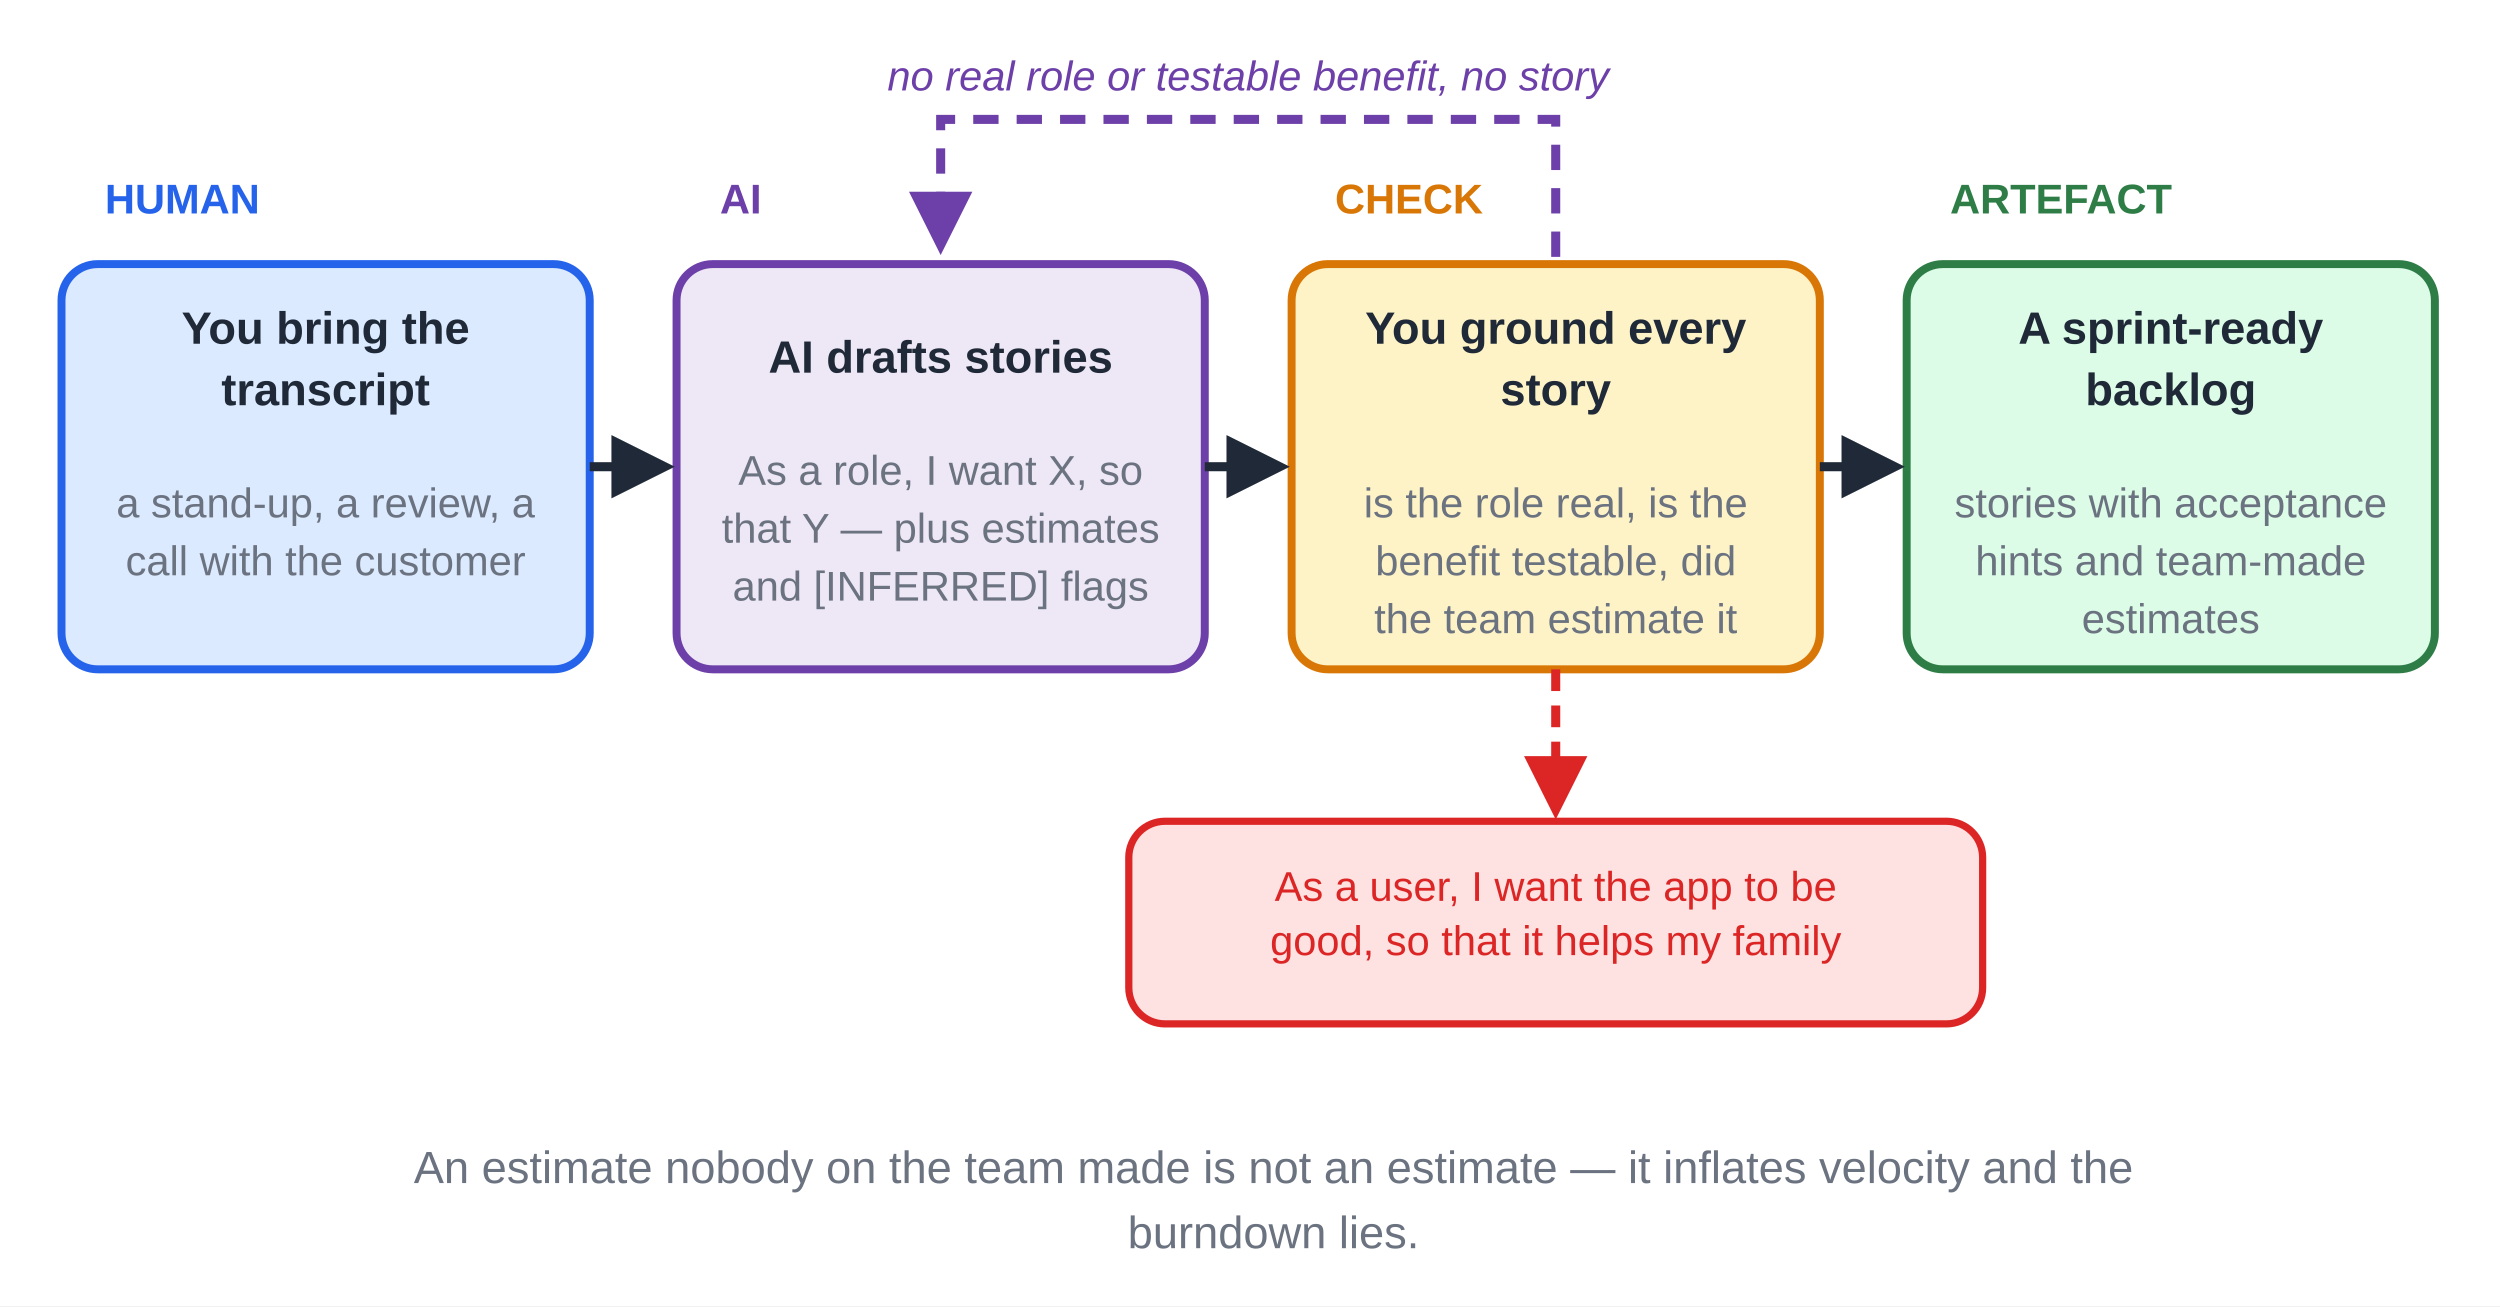
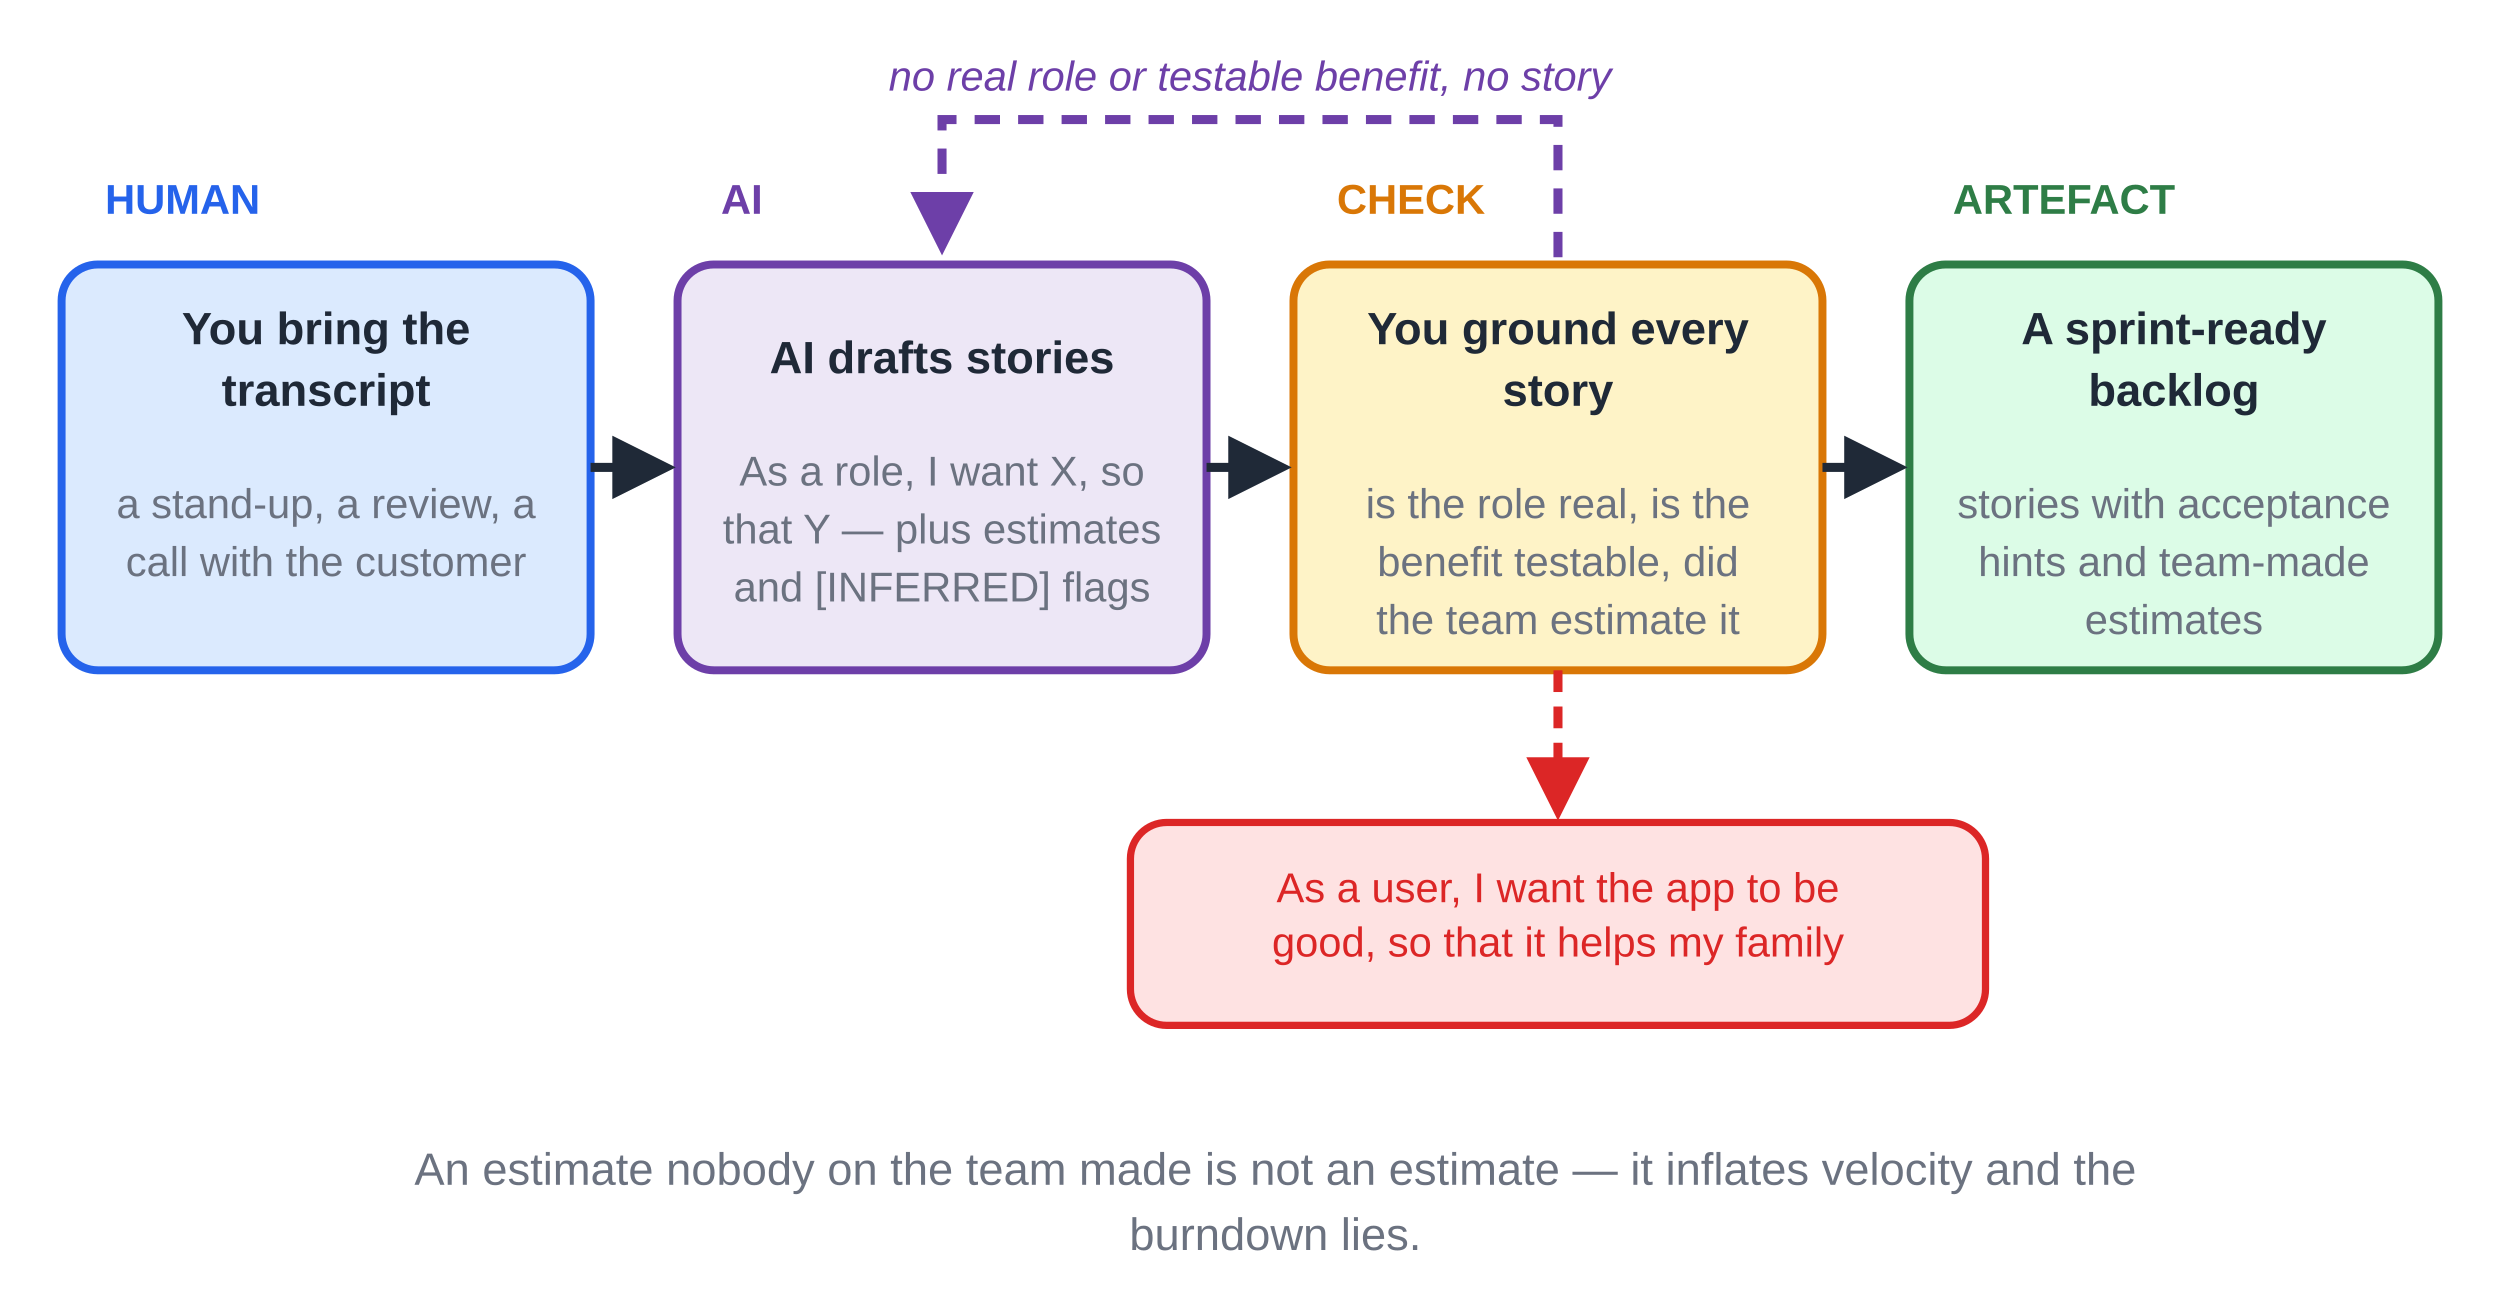
- <svg xmlns="http://www.w3.org/2000/svg" viewBox="28 45 691 361" font-family="Arial">
+ <svg xmlns="http://www.w3.org/2000/svg" viewBox="28 45 690 361" font-family="Arial">
  <defs>
    <marker id="arrB" viewBox="0 0 10 10" refX="8" refY="5" markerWidth="7" markerHeight="7" orient="auto-start-reverse">
      <path d="M0,0 L10,5 L0,10 z" fill="#2563EB" />
    </marker>
    <marker id="arrG" viewBox="0 0 10 10" refX="8" refY="5" markerWidth="7" markerHeight="7" orient="auto-start-reverse">
      <path d="M0,0 L10,5 L0,10 z" fill="#6B7280" />
    </marker>
    <marker id="arrV" viewBox="0 0 10 10" refX="8" refY="5" markerWidth="7" markerHeight="7" orient="auto-start-reverse">
      <path d="M0,0 L10,5 L0,10 z" fill="#6D3FA8" />
    </marker>
    <marker id="arrR" viewBox="0 0 10 10" refX="8" refY="5" markerWidth="7" markerHeight="7" orient="auto-start-reverse">
      <path d="M0,0 L10,5 L0,10 z" fill="#DC2626" />
    </marker>
    <marker id="arrT" viewBox="0 0 10 10" refX="8" refY="5" markerWidth="7" markerHeight="7" orient="auto-start-reverse">
      <path d="M0,0 L10,5 L0,10 z" fill="#0D9488" />
    </marker>
    <marker id="arrK" viewBox="0 0 10 10" refX="8" refY="5" markerWidth="7" markerHeight="7" orient="auto-start-reverse">
      <path d="M0,0 L10,5 L0,10 z" fill="#1F2937" />
    </marker>
    <marker id="arrA" viewBox="0 0 10 10" refX="8" refY="5" markerWidth="7" markerHeight="7" orient="auto-start-reverse">
      <path d="M0,0 L10,5 L0,10 z" fill="#D97706" />
    </marker>
    <marker id="arrGr" viewBox="0 0 10 10" refX="8" refY="5" markerWidth="7" markerHeight="7" orient="auto-start-reverse">
      <path d="M0,0 L10,5 L0,10 z" fill="#2E7D46" />
    </marker>
  </defs>
-   <rect x="28" y="45" width="691" height="361" fill="#FFFFFF" />
+   <rect x="28" y="45" width="690" height="361" fill="#FFFFFF" />
  <rect x="45" y="118" width="146" height="112" rx="10" fill="#DBEAFE" stroke="#2563EB" stroke-width="2.2" />
  <text x="57" y="104" text-anchor="start" font-size="11.5" fill="#2563EB" font-weight="bold" font-style="normal">HUMAN</text>
  <text x="118" y="140" text-anchor="middle" font-size="12.5" fill="#1F2937" font-weight="bold" font-style="normal">You bring the</text>
  <text x="118" y="157" text-anchor="middle" font-size="12.5" fill="#1F2937" font-weight="bold" font-style="normal">transcript</text>
  <text x="118" y="188" text-anchor="middle" font-size="11.5" fill="#6B7280" font-weight="normal" font-style="normal">a stand-up, a review, a</text>
  <text x="118" y="204" text-anchor="middle" font-size="11.5" fill="#6B7280" font-weight="normal" font-style="normal">call with the customer</text>
  <rect x="215" y="118" width="146" height="112" rx="10" fill="#EDE7F6" stroke="#6D3FA8" stroke-width="2.2" />
  <text x="227" y="104" text-anchor="start" font-size="11.5" fill="#6D3FA8" font-weight="bold" font-style="normal">AI</text>
  <text x="288" y="148" text-anchor="middle" font-size="12.5" fill="#1F2937" font-weight="bold" font-style="normal">AI drafts stories</text>
  <text x="288" y="179" text-anchor="middle" font-size="11.5" fill="#6B7280" font-weight="normal" font-style="normal">As a role, I want X, so</text>
  <text x="288" y="195" text-anchor="middle" font-size="11.5" fill="#6B7280" font-weight="normal" font-style="normal">that Y — plus estimates</text>
  <text x="288" y="211" text-anchor="middle" font-size="11.5" fill="#6B7280" font-weight="normal" font-style="normal">and [INFERRED] flags</text>
  <rect x="385" y="118" width="146" height="112" rx="10" fill="#FEF3C7" stroke="#D97706" stroke-width="2.2" />
  <text x="397" y="104" text-anchor="start" font-size="11.5" fill="#D97706" font-weight="bold" font-style="normal">CHECK</text>
  <text x="458" y="140" text-anchor="middle" font-size="12.5" fill="#1F2937" font-weight="bold" font-style="normal">You ground every</text>
  <text x="458" y="157" text-anchor="middle" font-size="12.5" fill="#1F2937" font-weight="bold" font-style="normal">story</text>
  <text x="458" y="188" text-anchor="middle" font-size="11.5" fill="#6B7280" font-weight="normal" font-style="normal">is the role real, is the</text>
  <text x="458" y="204" text-anchor="middle" font-size="11.5" fill="#6B7280" font-weight="normal" font-style="normal">benefit testable, did</text>
  <text x="458" y="220" text-anchor="middle" font-size="11.5" fill="#6B7280" font-weight="normal" font-style="normal">the team estimate it</text>
  <rect x="555" y="118" width="146" height="112" rx="10" fill="#DCFCE7" stroke="#2E7D46" stroke-width="2.2" />
  <text x="567" y="104" text-anchor="start" font-size="11.5" fill="#2E7D46" font-weight="bold" font-style="normal">ARTEFACT</text>
  <text x="628" y="140" text-anchor="middle" font-size="12.5" fill="#1F2937" font-weight="bold" font-style="normal">A sprint-ready</text>
  <text x="628" y="157" text-anchor="middle" font-size="12.5" fill="#1F2937" font-weight="bold" font-style="normal">backlog</text>
  <text x="628" y="188" text-anchor="middle" font-size="11.5" fill="#6B7280" font-weight="normal" font-style="normal">stories with acceptance</text>
  <text x="628" y="204" text-anchor="middle" font-size="11.5" fill="#6B7280" font-weight="normal" font-style="normal">hints and team-made</text>
  <text x="628" y="220" text-anchor="middle" font-size="11.5" fill="#6B7280" font-weight="normal" font-style="normal">estimates</text>
  <line x1="191" y1="174" x2="211" y2="174" stroke="#1F2937" stroke-width="2.5" marker-end="url(#arrK)" />
  <line x1="361" y1="174" x2="381" y2="174" stroke="#1F2937" stroke-width="2.5" marker-end="url(#arrK)" />
  <line x1="531" y1="174" x2="551" y2="174" stroke="#1F2937" stroke-width="2.5" marker-end="url(#arrK)" />
  <path d="M 458,116 L 458,78 L 288,78 L 288,112" fill="none" stroke="#6D3FA8" stroke-width="2.5" stroke-dasharray="7 5" marker-end="url(#arrV)" />
  <text x="373" y="70" text-anchor="middle" font-size="11.5" fill="#6D3FA8" font-weight="normal" font-style="italic">no real role or testable benefit, no story</text>
  <path d="M 458,230 L 458,268" fill="none" stroke="#DC2626" stroke-width="2.5" stroke-dasharray="6 4" marker-end="url(#arrR)" />
  <rect x="340" y="272" width="236" height="56" rx="10" fill="#FEE2E2" stroke="#DC2626" stroke-width="2" />
  <text x="458" y="294" text-anchor="middle" font-size="11.5" fill="#DC2626" font-weight="normal" font-style="normal">As a user, I want the app to be</text>
  <text x="458" y="309" text-anchor="middle" font-size="11.5" fill="#DC2626" font-weight="normal" font-style="normal">good, so that it helps my family</text>
  <text x="380" y="372" text-anchor="middle" font-size="12.5" fill="#6B7280" font-weight="normal" font-style="normal">An estimate nobody on the team made is not an estimate — it inflates velocity and the</text>
  <text x="380" y="390" text-anchor="middle" font-size="12.5" fill="#6B7280" font-weight="normal" font-style="normal">burndown lies.</text>
</svg>
